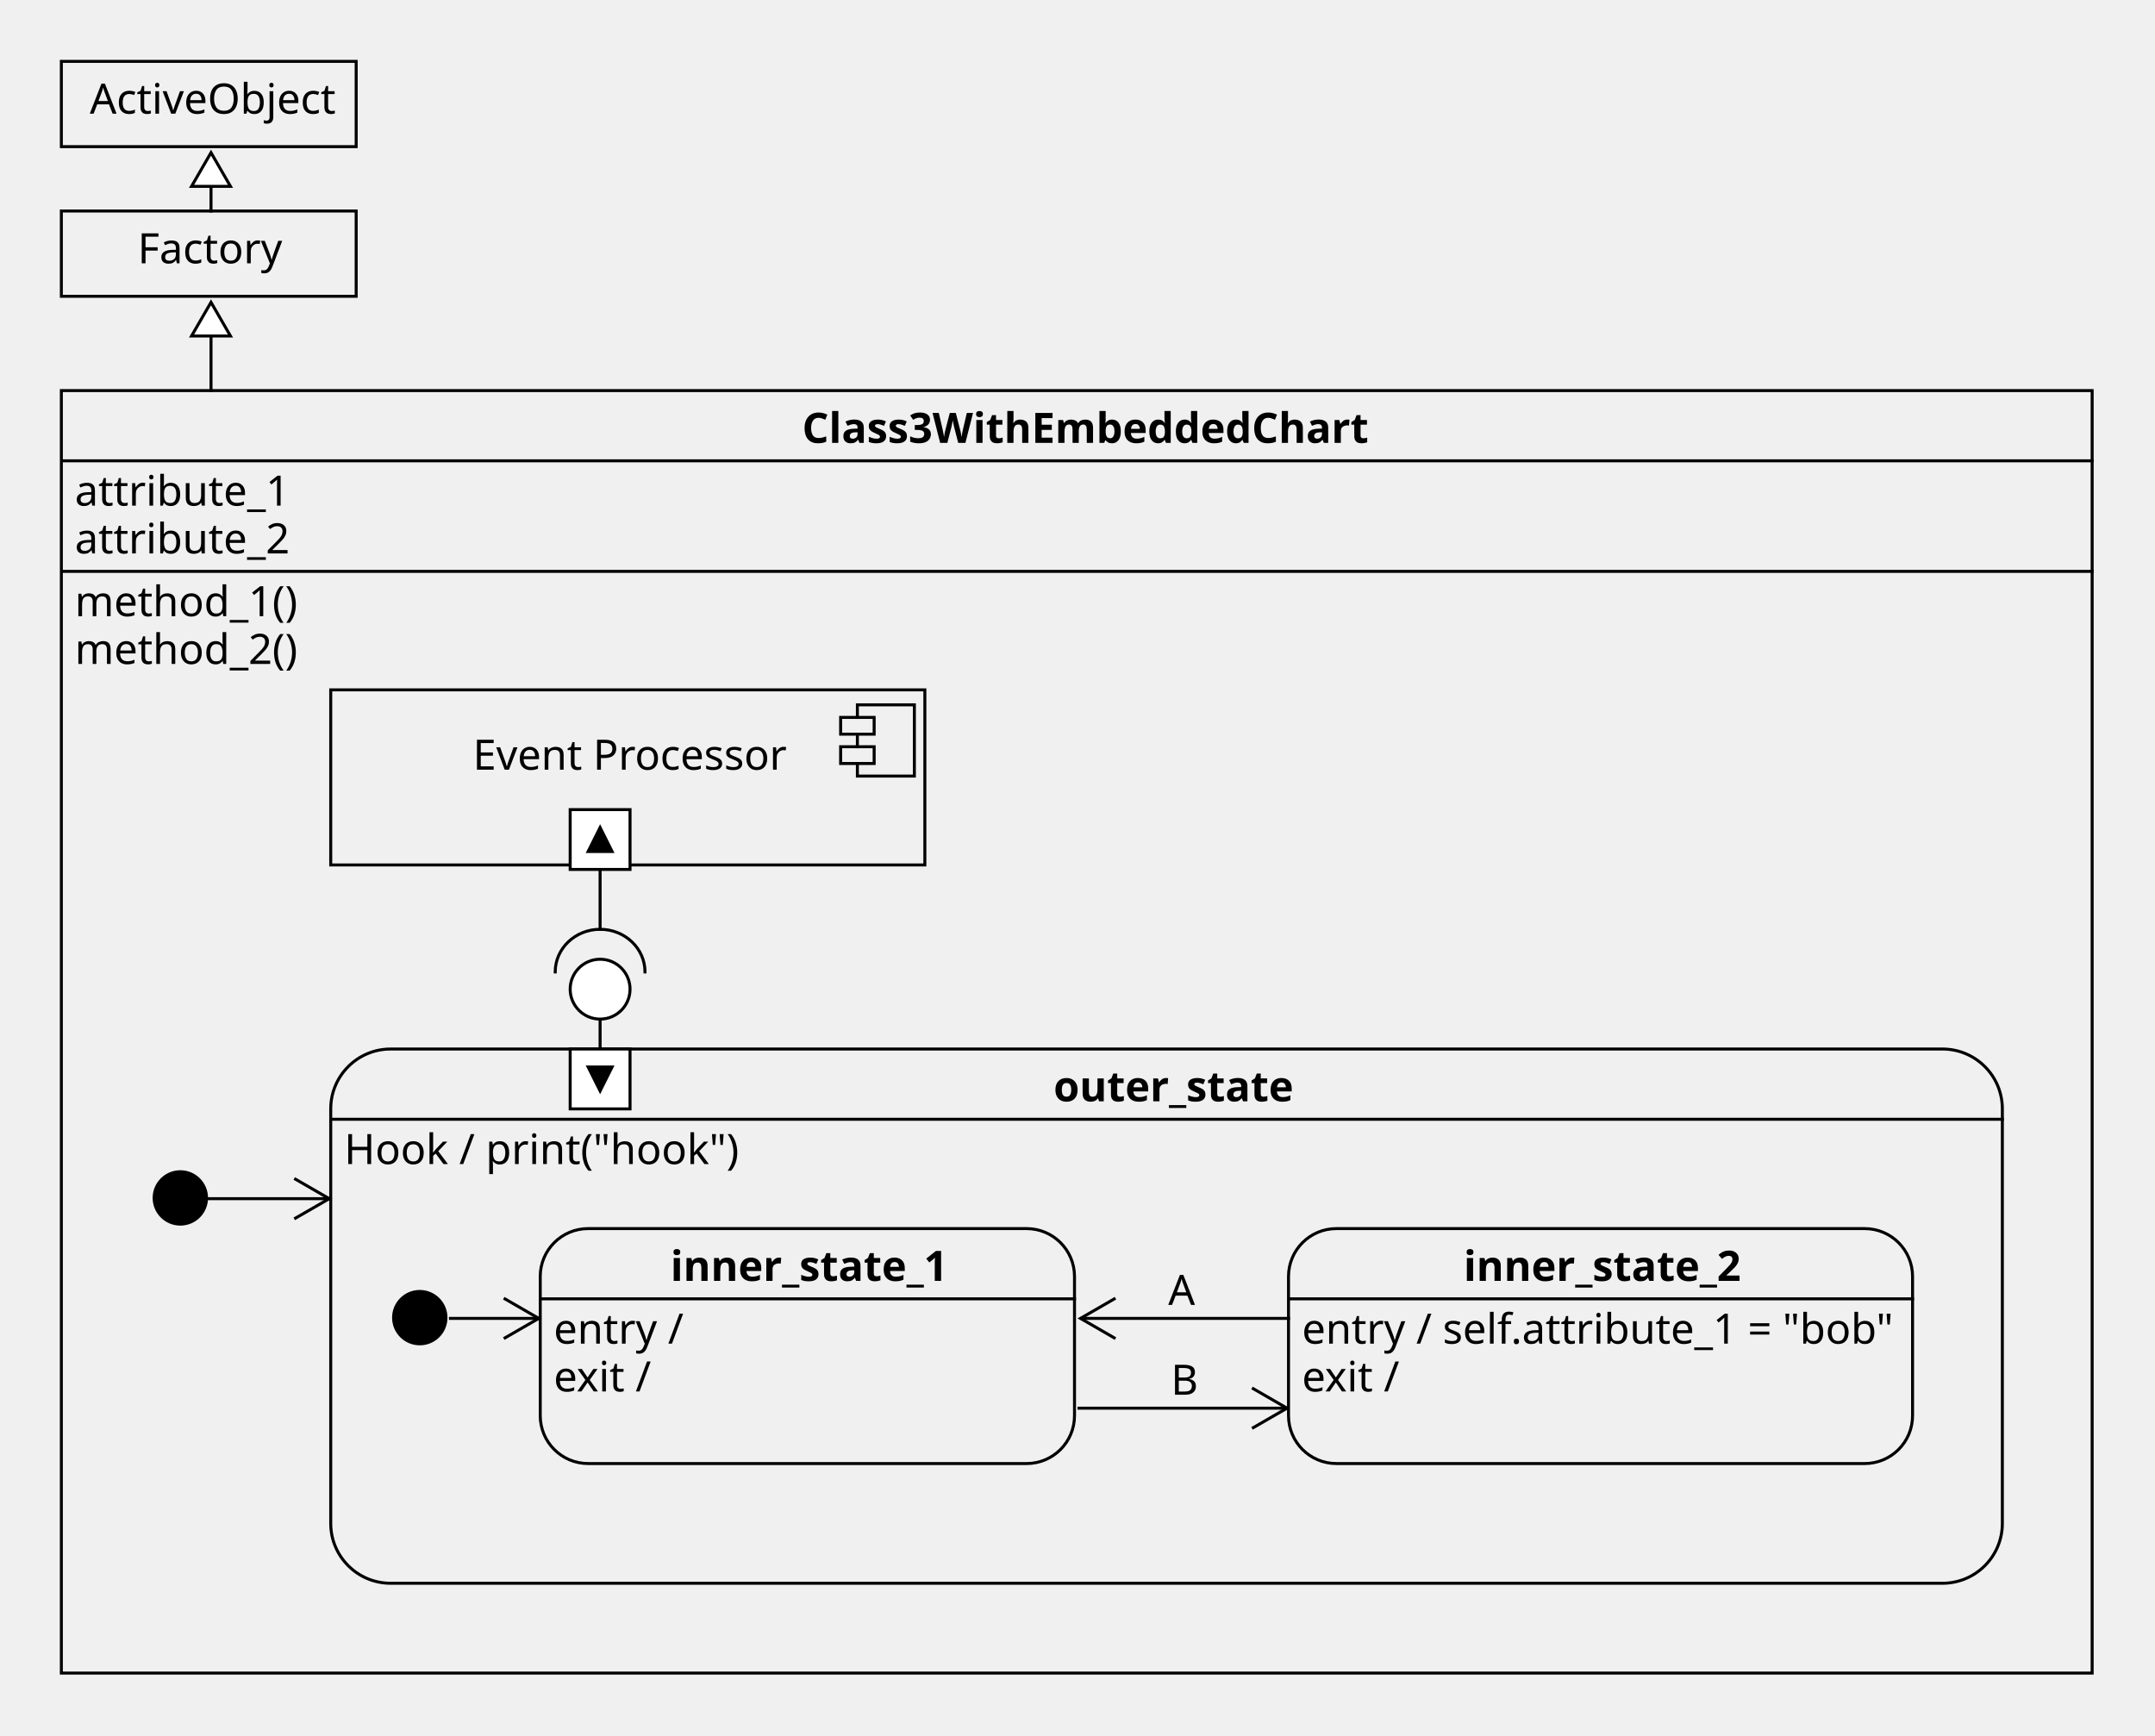
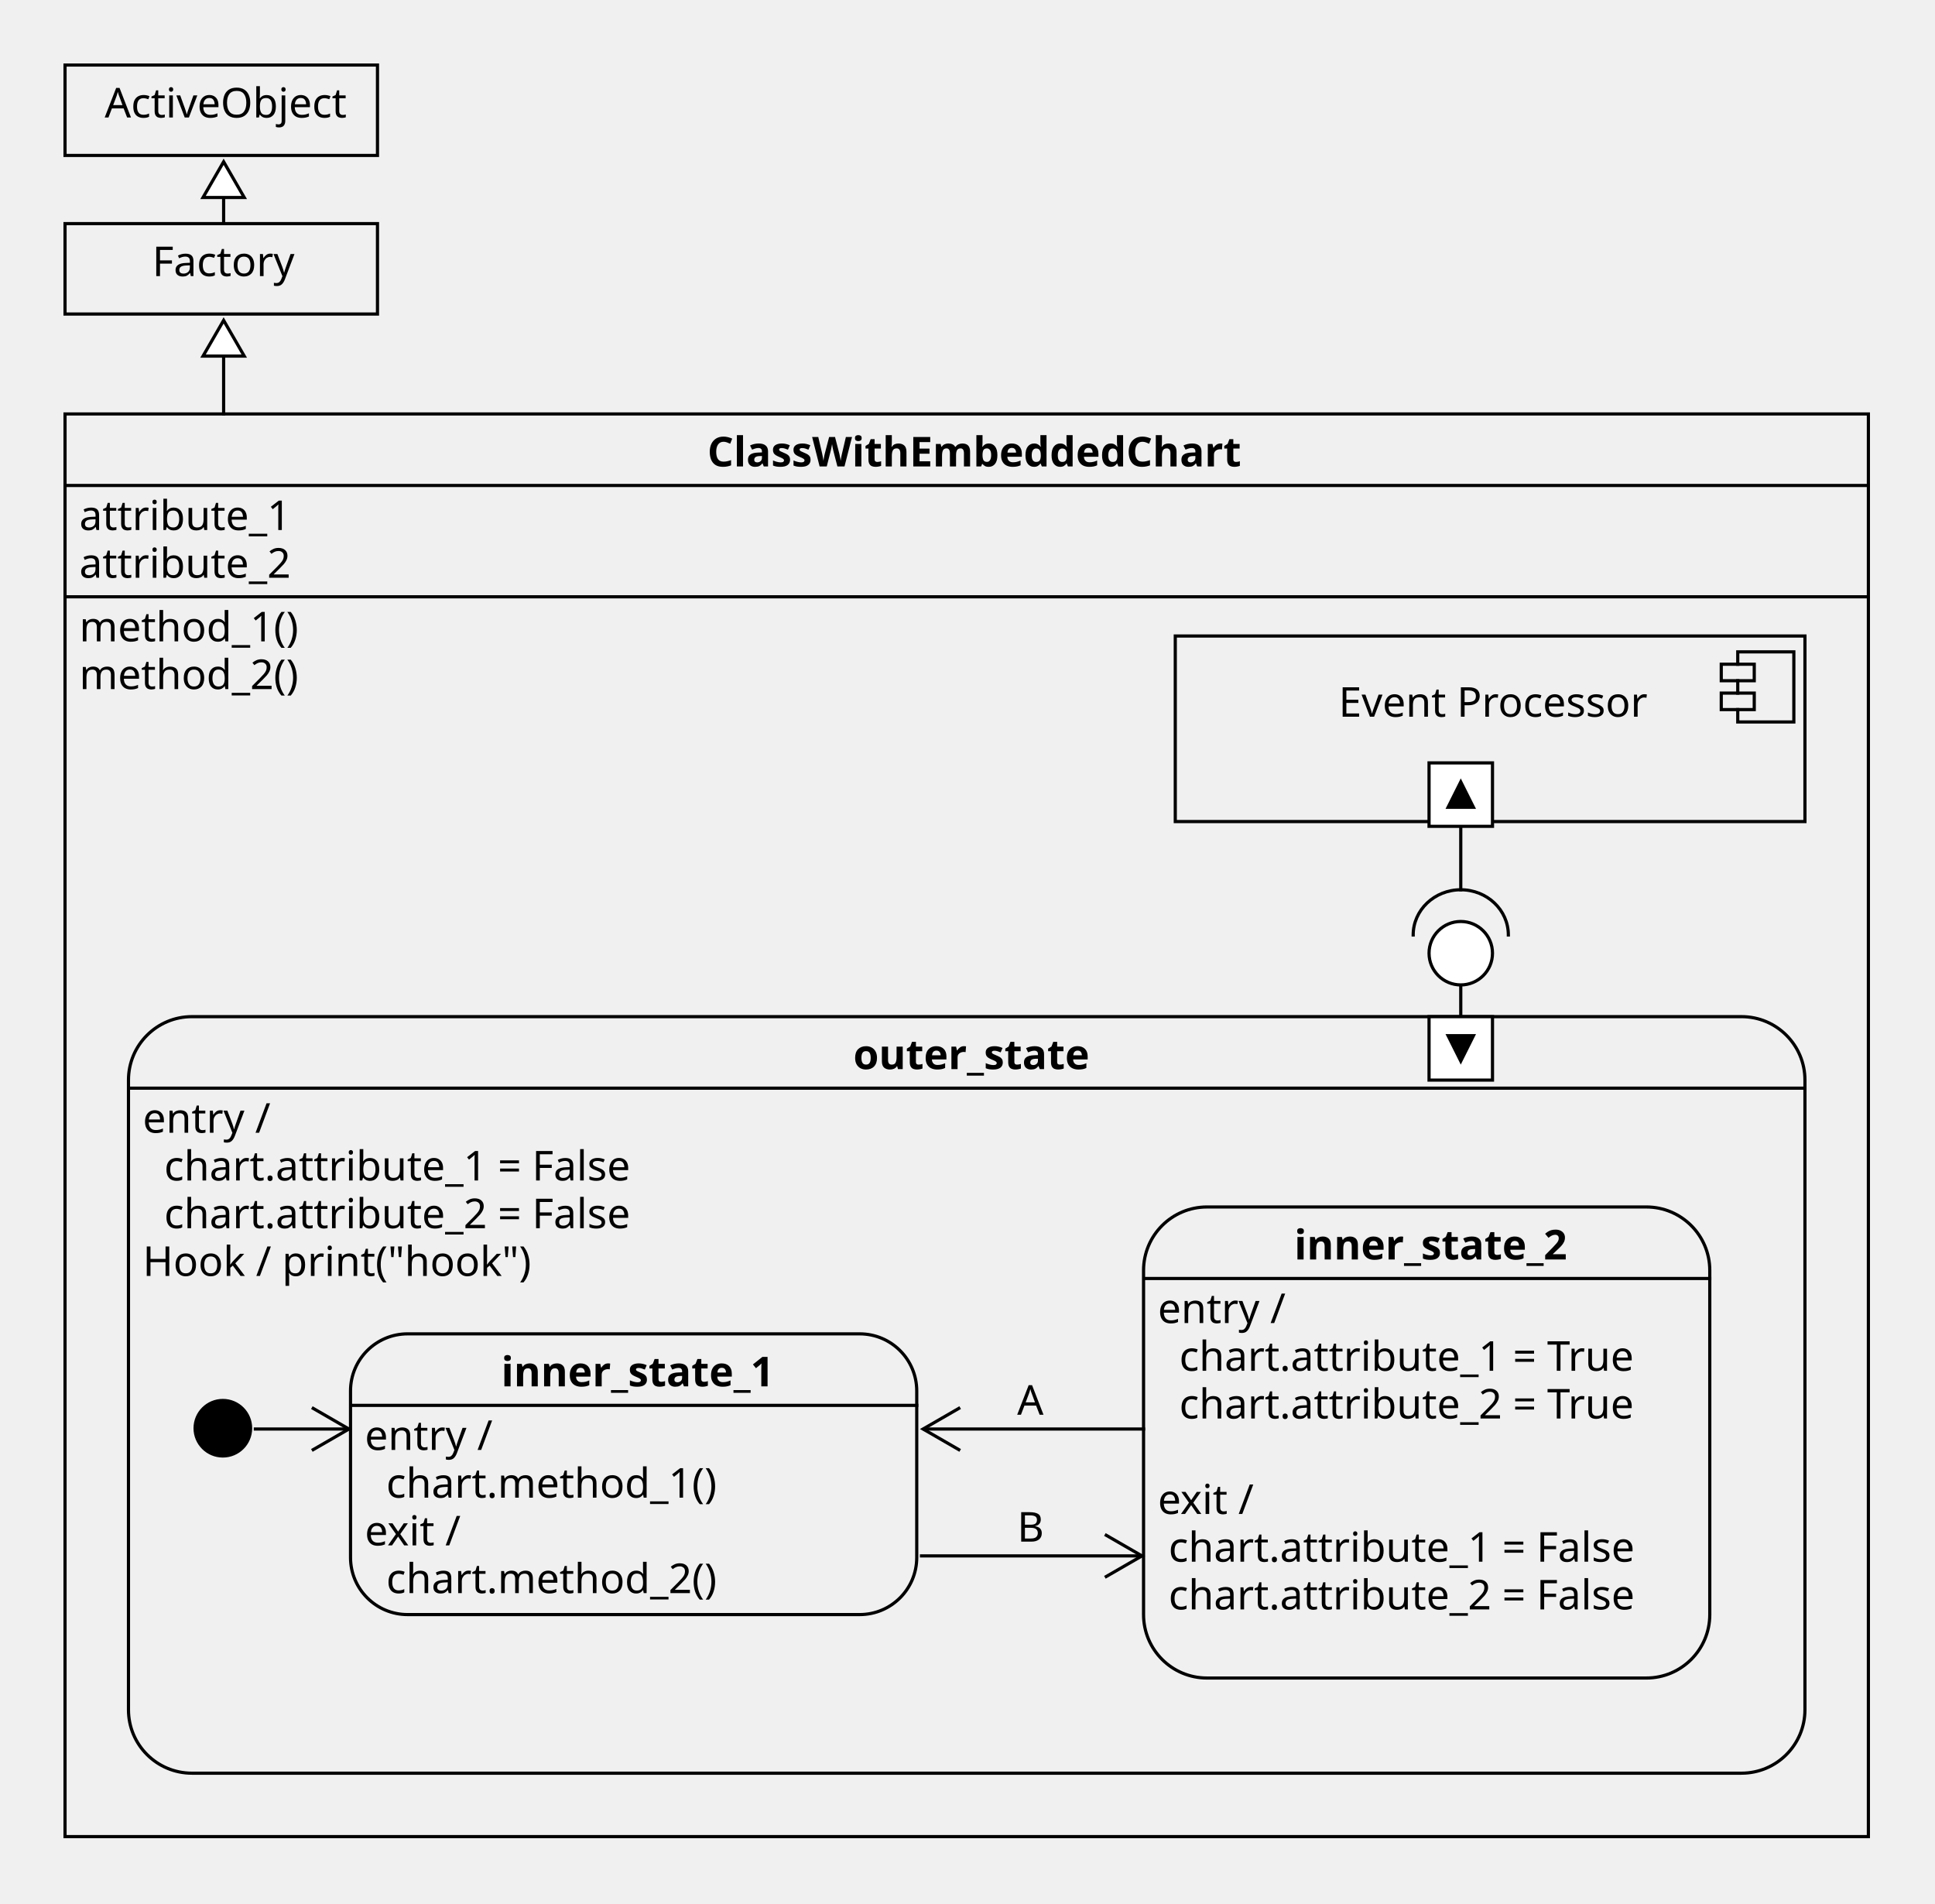
- <svg xmlns="http://www.w3.org/2000/svg" fill-opacity="1" color-rendering="auto" color-interpolation="auto" text-rendering="auto" stroke="black" stroke-linecap="square" width="720" stroke-miterlimit="10" shape-rendering="auto" stroke-opacity="1" fill="black" stroke-dasharray="none" font-weight="normal" stroke-width="1" viewBox="350 90 720 580" height="580" font-family="'Dialog'" font-style="normal" stroke-linejoin="miter" font-size="12px" stroke-dashoffset="0" image-rendering="auto">
+ <svg xmlns="http://www.w3.org/2000/svg" fill-opacity="1" color-rendering="auto" color-interpolation="auto" text-rendering="auto" stroke="black" stroke-linecap="square" width="610" stroke-miterlimit="10" shape-rendering="auto" stroke-opacity="1" fill="black" stroke-dasharray="none" font-weight="normal" stroke-width="1" viewBox="240 100 610 600" height="600" font-family="'Dialog'" font-style="normal" stroke-linejoin="miter" font-size="12px" stroke-dashoffset="0" image-rendering="auto">
  <defs id="genericDefs" />
  <g>
    <defs id="defs1">
      <clipPath clipPathUnits="userSpaceOnUse" id="clipPath1">
        <path d="M0 0 L2147483647 0 L2147483647 2147483647 L0 2147483647 L0 0 Z" />
      </clipPath>
      <clipPath clipPathUnits="userSpaceOnUse" id="clipPath2">
        <path d="M0 0 L0 20 L20 20 L20 0 Z" />
      </clipPath>
      <clipPath clipPathUnits="userSpaceOnUse" id="clipPath3">
-         <path d="M0 0 L0 80 L210 80 L210 0 Z" />
+         <path d="M0 0 L0 150 L180 150 L180 0 Z" />
      </clipPath>
      <clipPath clipPathUnits="userSpaceOnUse" id="clipPath4">
-         <path d="M0 0 L0 80 L180 80 L180 0 Z" />
+         <path d="M0 0 L0 90 L180 90 L180 0 Z" />
      </clipPath>
      <clipPath clipPathUnits="userSpaceOnUse" id="clipPath5">
+         <path d="M0 0 L0 240 L530 240 L530 0 Z" />
+       </clipPath>
+       <clipPath clipPathUnits="userSpaceOnUse" id="clipPath6">
        <path d="M0 0 L0 60 L200 60 L200 0 Z" />
      </clipPath>
-       <clipPath clipPathUnits="userSpaceOnUse" id="clipPath6">
-         <path d="M0 0 L0 430 L680 430 L680 0 Z" />
-       </clipPath>
      <clipPath clipPathUnits="userSpaceOnUse" id="clipPath7">
-         <path d="M0 0 L0 30 L100 30 L100 0 Z" />
+         <path d="M0 0 L0 450 L570 450 L570 0 Z" />
      </clipPath>
      <clipPath clipPathUnits="userSpaceOnUse" id="clipPath8">
-         <path d="M0 0 L0 180 L560 180 L560 0 Z" />
+         <path d="M0 0 L0 30 L100 30 L100 0 Z" />
      </clipPath>
      <clipPath clipPathUnits="userSpaceOnUse" id="clipPath9">
        <path d="M0 0 L0 30 L60 30 L60 0 Z" />
      </clipPath>
      <clipPath clipPathUnits="userSpaceOnUse" id="clipPath10">
        <path d="M0 0 L0 40 L100 40 L100 0 Z" />
      </clipPath>
      <clipPath clipPathUnits="userSpaceOnUse" id="clipPath11">
-         <path d="M0 0 L0 30 L80 30 L80 0 Z" />
+         <path d="M0 0 L0 50 L30 50 L30 0 Z" />
      </clipPath>
      <clipPath clipPathUnits="userSpaceOnUse" id="clipPath12">
-         <path d="M0 0 L0 50 L30 50 L30 0 Z" />
+         <path d="M0 0 L0 60 L30 60 L30 0 Z" />
      </clipPath>
      <clipPath clipPathUnits="userSpaceOnUse" id="clipPath13">
-         <path d="M0 0 L0 60 L30 60 L30 0 Z" />
-       </clipPath>
-       <clipPath clipPathUnits="userSpaceOnUse" id="clipPath14">
        <path d="M0 0 L0 70 L50 70 L50 0 Z" />
      </clipPath>
    </defs>
-     <g transform="translate(480,520)">
+     <g transform="translate(300,540)">
      <circle r="8.75" clip-path="url(#clipPath2)" cx="10.25" cy="10.25" stroke="none" />
      <circle fill="none" r="8.75" clip-path="url(#clipPath2)" cx="10.25" cy="10.25" />
    </g>
-     <g fill="rgb(255,255,255)" fill-opacity="0" transform="translate(780,500)" stroke-opacity="0" stroke="rgb(255,255,255)">
-       <rect x="0.5" y="0.5" clip-path="url(#clipPath3)" width="208.5" rx="16" ry="16" height="78.5" stroke="none" />
+     <g fill="rgb(255,255,255)" fill-opacity="0" transform="translate(600,480)" stroke-opacity="0" stroke="rgb(255,255,255)">
+       <rect x="0.5" y="0.5" clip-path="url(#clipPath3)" width="178.5" rx="20" ry="20" height="148.5" stroke="none" />
    </g>
-     <g transform="translate(780,500)">
-       <rect x="0.5" y="0.5" clip-path="url(#clipPath3)" fill="none" width="208.5" rx="16" ry="16" height="78.5" />
-       <text x="59" font-size="14px" y="17.969" clip-path="url(#clipPath3)" font-family="sans-serif" stroke="none" font-weight="bold" xml:space="preserve">inner_state_2</text>
-       <path fill="none" d="M1 23.969 L209 23.969" clip-path="url(#clipPath3)" />
-       <text x="5" font-size="14px" y="38.938" clip-path="url(#clipPath3)" font-family="sans-serif" stroke="none" xml:space="preserve">entry / self.attribute_1 = "bob"</text>
-       <text x="5" font-size="14px" y="54.906" clip-path="url(#clipPath3)" font-family="sans-serif" stroke="none" xml:space="preserve">exit / </text>
+     <g transform="translate(600,480)">
+       <rect x="0.5" y="0.5" clip-path="url(#clipPath3)" fill="none" width="178.5" rx="20" ry="20" height="148.5" />
+       <text x="48" font-size="13px" y="17.047" clip-path="url(#clipPath3)" font-family="sans-serif" stroke="none" font-weight="bold" xml:space="preserve">inner_state_2</text>
+       <path fill="none" d="M1 23.047 L179 23.047" clip-path="url(#clipPath3)" />
+       <text x="5" font-size="13px" y="37.094" clip-path="url(#clipPath3)" font-family="sans-serif" stroke="none" xml:space="preserve">entry /</text>
+       <text x="5" font-size="13px" y="52.141" clip-path="url(#clipPath3)" font-family="sans-serif" stroke="none" xml:space="preserve">  chart.attribute_1 = True</text>
+       <text x="5" font-size="13px" y="67.188" clip-path="url(#clipPath3)" font-family="sans-serif" stroke="none" xml:space="preserve">  chart.attribute_2 = True</text>
+       <text x="5" font-size="13px" y="82.234" clip-path="url(#clipPath3)" font-family="sans-serif" stroke="none" xml:space="preserve">  </text>
+       <text x="5" font-size="13px" y="97.281" clip-path="url(#clipPath3)" font-family="sans-serif" stroke="none" xml:space="preserve">exit / </text>
+       <text x="5" font-size="13px" y="112.328" clip-path="url(#clipPath3)" font-family="sans-serif" stroke="none" xml:space="preserve">	chart.attribute_1 = False</text>
+       <text x="5" font-size="13px" y="127.375" clip-path="url(#clipPath3)" font-family="sans-serif" stroke="none" xml:space="preserve">	chart.attribute_2 = False</text>
    </g>
-     <g fill="rgb(255,255,255)" fill-opacity="0" transform="translate(530,500)" stroke-opacity="0" stroke="rgb(255,255,255)">
-       <rect x="0.5" y="0.5" clip-path="url(#clipPath4)" width="178.5" rx="16" ry="16" height="78.5" stroke="none" />
+     <g fill="rgb(255,255,255)" fill-opacity="0" transform="translate(350,520)" stroke-opacity="0" stroke="rgb(255,255,255)">
+       <rect x="0.5" y="0.5" clip-path="url(#clipPath4)" width="178.5" rx="18" ry="18" height="88.5" stroke="none" />
    </g>
-     <g transform="translate(530,500)">
-       <rect x="0.5" y="0.5" clip-path="url(#clipPath4)" fill="none" width="178.5" rx="16" ry="16" height="78.5" />
-       <text x="44" font-size="14px" y="17.969" clip-path="url(#clipPath4)" font-family="sans-serif" stroke="none" font-weight="bold" xml:space="preserve">inner_state_1</text>
-       <path fill="none" d="M1 23.969 L179 23.969" clip-path="url(#clipPath4)" />
-       <text x="5" font-size="14px" y="38.938" clip-path="url(#clipPath4)" font-family="sans-serif" stroke="none" xml:space="preserve">entry /</text>
-       <text x="5" font-size="14px" y="54.906" clip-path="url(#clipPath4)" font-family="sans-serif" stroke="none" xml:space="preserve">exit / </text>
+     <g transform="translate(350,520)">
+       <rect x="0.5" y="0.5" clip-path="url(#clipPath4)" fill="none" width="178.5" rx="18" ry="18" height="88.5" />
+       <text x="48" font-size="13px" y="17.047" clip-path="url(#clipPath4)" font-family="sans-serif" stroke="none" font-weight="bold" xml:space="preserve">inner_state_1</text>
+       <path fill="none" d="M1 23.047 L179 23.047" clip-path="url(#clipPath4)" />
+       <text x="5" font-size="13px" y="37.094" clip-path="url(#clipPath4)" font-family="sans-serif" stroke="none" xml:space="preserve">entry /</text>
+       <text x="5" font-size="13px" y="52.141" clip-path="url(#clipPath4)" font-family="sans-serif" stroke="none" xml:space="preserve">  chart.method_1()</text>
+       <text x="5" font-size="13px" y="67.188" clip-path="url(#clipPath4)" font-family="sans-serif" stroke="none" xml:space="preserve">exit / </text>
+       <text x="5" font-size="13px" y="82.234" clip-path="url(#clipPath4)" font-family="sans-serif" stroke="none" xml:space="preserve">  chart.method_2()</text>
    </g>
-     <g transform="translate(400,480)">
-       <circle r="8.75" clip-path="url(#clipPath2)" cx="10.25" cy="10.25" stroke="none" />
-       <circle fill="none" r="8.75" clip-path="url(#clipPath2)" cx="10.25" cy="10.25" />
+     <g fill="rgb(255,255,255)" fill-opacity="0" transform="translate(280,420)" stroke-opacity="0" stroke="rgb(255,255,255)">
+       <rect x="0.5" y="0.5" clip-path="url(#clipPath5)" width="528.5" rx="20" ry="20" height="238.5" stroke="none" />
    </g>
-     <g fill="rgb(255,255,255)" fill-opacity="0" transform="translate(460,320)" stroke-opacity="0" stroke="rgb(255,255,255)">
-       <rect x="170.86" width="11.2" height="5.6" y="9.7" clip-path="url(#clipPath5)" stroke="none" />
+     <g transform="translate(280,420)">
+       <rect x="0.5" y="0.5" clip-path="url(#clipPath5)" fill="none" width="528.5" rx="20" ry="20" height="238.5" />
+       <text x="229" font-size="13px" y="17.047" clip-path="url(#clipPath5)" font-family="sans-serif" stroke="none" font-weight="bold" xml:space="preserve">outer_state</text>
+       <path fill="none" d="M1 23.047 L529 23.047" clip-path="url(#clipPath5)" />
+       <text x="5" font-size="13px" y="37.094" clip-path="url(#clipPath5)" font-family="sans-serif" stroke="none" xml:space="preserve">entry /</text>
+       <text x="5" font-size="13px" y="52.141" clip-path="url(#clipPath5)" font-family="sans-serif" stroke="none" xml:space="preserve">  chart.attribute_1 = False</text>
+       <text x="5" font-size="13px" y="67.188" clip-path="url(#clipPath5)" font-family="sans-serif" stroke="none" xml:space="preserve">  chart.attribute_2 = False</text>
+       <text x="5" font-size="13px" y="82.234" clip-path="url(#clipPath5)" font-family="sans-serif" stroke="none" xml:space="preserve">Hook / print("hook")</text>
    </g>
-     <g transform="translate(460,320)">
-       <rect fill="none" x="170.86" width="11.2" height="5.6" y="9.7" clip-path="url(#clipPath5)" />
+     <g fill="rgb(255,255,255)" fill-opacity="0" transform="translate(610,300)" stroke-opacity="0" stroke="rgb(255,255,255)">
+       <rect x="0.5" width="198.5" height="58.5" y="0.5" clip-path="url(#clipPath6)" stroke="none" />
    </g>
-     <g fill="rgb(255,255,255)" fill-opacity="0" transform="translate(460,320)" stroke-opacity="0" stroke="rgb(255,255,255)">
-       <rect x="170.86" width="11.2" height="5.6" y="19.5" clip-path="url(#clipPath5)" stroke="none" />
+     <g transform="translate(610,300)">
+       <rect fill="none" x="0.5" width="198.5" height="58.5" y="0.5" clip-path="url(#clipPath6)" />
    </g>
-     <g transform="translate(460,320)">
-       <rect fill="none" x="170.86" width="11.2" height="5.6" y="19.5" clip-path="url(#clipPath5)" />
-       <path fill="none" d="M176.46 15.3 L176.46 19.5" clip-path="url(#clipPath5)" />
-       <path fill="none" d="M176.46 9.7 L176.46 5.5 L195.5 5.5 L195.5 29.3 L176.46 29.3 L176.46 25.1" clip-path="url(#clipPath5)" />
+     <g fill="rgb(255,255,255)" fill-opacity="0" transform="translate(610,300)" stroke-opacity="0" stroke="rgb(255,255,255)">
+       <rect x="172.62" width="10.4" height="5.2" y="9.4" clip-path="url(#clipPath6)" stroke="none" />
    </g>
-     <g fill="rgb(255,255,255)" fill-opacity="0" transform="translate(460,320)" stroke-opacity="0" stroke="rgb(255,255,255)">
-       <rect x="0.5" width="198.5" height="58.5" y="0.5" clip-path="url(#clipPath5)" stroke="none" />
+     <g transform="translate(610,300)">
+       <rect fill="none" x="172.62" width="10.4" height="5.2" y="9.4" clip-path="url(#clipPath6)" />
    </g>
-     <g transform="translate(460,320)">
-       <rect fill="none" x="0.5" width="198.5" height="58.5" y="0.5" clip-path="url(#clipPath5)" />
-       <text x="48" font-size="14px" y="27.169" clip-path="url(#clipPath5)" font-family="sans-serif" stroke="none" xml:space="preserve">Event Processor</text>
+     <g fill="rgb(255,255,255)" fill-opacity="0" transform="translate(610,300)" stroke-opacity="0" stroke="rgb(255,255,255)">
+       <rect x="172.62" width="10.4" height="5.2" y="18.5" clip-path="url(#clipPath6)" stroke="none" />
    </g>
-     <g fill="rgb(255,255,255)" fill-opacity="0" transform="translate(370,220)" stroke-opacity="0" stroke="rgb(255,255,255)">
-       <rect x="0.5" width="678.5" height="428.5" y="0.5" clip-path="url(#clipPath6)" stroke="none" />
+     <g transform="translate(610,300)">
+       <rect fill="none" x="172.62" width="10.4" height="5.2" y="18.5" clip-path="url(#clipPath6)" />
+       <path fill="none" d="M177.82 14.6 L177.82 18.5" clip-path="url(#clipPath6)" />
+       <path fill="none" d="M177.82 9.4 L177.82 5.5 L195.5 5.5 L195.5 27.6 L177.82 27.6 L177.82 23.7" clip-path="url(#clipPath6)" />
+       <text x="52" font-size="13px" y="25.947" clip-path="url(#clipPath6)" font-family="sans-serif" stroke="none" xml:space="preserve">Event Processor</text>
    </g>
-     <g transform="translate(370,220)">
-       <rect fill="none" x="0.5" width="678.5" height="428.5" y="0.5" clip-path="url(#clipPath6)" />
-       <text x="248" font-size="14px" y="17.969" clip-path="url(#clipPath6)" font-family="sans-serif" stroke="none" font-weight="bold" xml:space="preserve">Class3WithEmbeddedChart</text>
-       <path fill="none" d="M1 23.969 L679 23.969" clip-path="url(#clipPath6)" />
-       <text x="5" font-size="14px" y="38.938" clip-path="url(#clipPath6)" font-family="sans-serif" stroke="none" xml:space="preserve">attribute_1</text>
-       <text x="5" font-size="14px" y="54.906" clip-path="url(#clipPath6)" font-family="sans-serif" stroke="none" xml:space="preserve">attribute_2</text>
-       <path fill="none" d="M1 60.906 L679 60.906" clip-path="url(#clipPath6)" />
-       <text x="5" font-size="14px" y="75.875" clip-path="url(#clipPath6)" font-family="sans-serif" stroke="none" xml:space="preserve">method_1()</text>
-       <text x="5" font-size="14px" y="91.844" clip-path="url(#clipPath6)" font-family="sans-serif" stroke="none" xml:space="preserve">method_2()</text>
+     <g fill="rgb(255,255,255)" fill-opacity="0" transform="translate(260,230)" stroke-opacity="0" stroke="rgb(255,255,255)">
+       <rect x="0.5" width="568.5" height="448.5" y="0.5" clip-path="url(#clipPath7)" stroke="none" />
    </g>
-     <g fill="rgb(255,255,255)" fill-opacity="0" transform="translate(370,110)" stroke-opacity="0" stroke="rgb(255,255,255)">
-       <rect x="0.5" width="98.5" height="28.5" y="0.5" clip-path="url(#clipPath7)" stroke="none" />
+     <g transform="translate(260,230)">
+       <rect fill="none" x="0.5" width="568.5" height="448.5" y="0.5" clip-path="url(#clipPath7)" />
+       <text x="203" font-size="13px" y="17.047" clip-path="url(#clipPath7)" font-family="sans-serif" stroke="none" font-weight="bold" xml:space="preserve">ClassWithEmbeddedChart</text>
+       <path fill="none" d="M1 23.047 L569 23.047" clip-path="url(#clipPath7)" />
+       <text x="5" font-size="13px" y="37.094" clip-path="url(#clipPath7)" font-family="sans-serif" stroke="none" xml:space="preserve">attribute_1</text>
+       <text x="5" font-size="13px" y="52.141" clip-path="url(#clipPath7)" font-family="sans-serif" stroke="none" xml:space="preserve">attribute_2</text>
+       <path fill="none" d="M1 58.141 L569 58.141" clip-path="url(#clipPath7)" />
+       <text x="5" font-size="13px" y="72.188" clip-path="url(#clipPath7)" font-family="sans-serif" stroke="none" xml:space="preserve">method_1()</text>
+       <text x="5" font-size="13px" y="87.234" clip-path="url(#clipPath7)" font-family="sans-serif" stroke="none" xml:space="preserve">method_2()</text>
    </g>
-     <g transform="translate(370,110)">
-       <rect fill="none" x="0.5" width="98.5" height="28.5" y="0.5" clip-path="url(#clipPath7)" />
-       <text x="10" font-size="14px" y="17.969" clip-path="url(#clipPath7)" font-family="sans-serif" stroke="none" xml:space="preserve">ActiveObject</text>
+     <g fill="rgb(255,255,255)" fill-opacity="0" transform="translate(260,120)" stroke-opacity="0" stroke="rgb(255,255,255)">
+       <rect x="0.5" width="98.5" height="28.5" y="0.5" clip-path="url(#clipPath8)" stroke="none" />
    </g>
-     <g fill="rgb(255,255,255)" fill-opacity="0" transform="translate(370,160)" stroke-opacity="0" stroke="rgb(255,255,255)">
-       <rect x="0.5" width="98.5" height="28.5" y="0.5" clip-path="url(#clipPath7)" stroke="none" />
+     <g transform="translate(260,120)">
+       <rect fill="none" x="0.5" width="98.5" height="28.5" y="0.5" clip-path="url(#clipPath8)" />
+       <text x="13" font-size="13px" y="17.047" clip-path="url(#clipPath8)" font-family="sans-serif" stroke="none" xml:space="preserve">ActiveObject</text>
    </g>
-     <g transform="translate(370,160)">
-       <rect fill="none" x="0.5" width="98.5" height="28.5" y="0.5" clip-path="url(#clipPath7)" />
-       <text x="26" font-size="14px" y="17.969" clip-path="url(#clipPath7)" font-family="sans-serif" stroke="none" xml:space="preserve">Factory</text>
+     <g fill="rgb(255,255,255)" fill-opacity="0" transform="translate(260,170)" stroke-opacity="0" stroke="rgb(255,255,255)">
+       <rect x="0.5" width="98.5" height="28.5" y="0.5" clip-path="url(#clipPath8)" stroke="none" />
    </g>
-     <g fill="rgb(255,255,255)" fill-opacity="0" transform="translate(460,440)" stroke-opacity="0" stroke="rgb(255,255,255)">
-       <rect x="0.5" y="0.5" clip-path="url(#clipPath8)" width="558.5" rx="20" ry="20" height="178.5" stroke="none" />
+     <g transform="translate(260,170)">
+       <rect fill="none" x="0.5" width="98.5" height="28.5" y="0.5" clip-path="url(#clipPath8)" />
+       <text x="28" font-size="13px" y="17.047" clip-path="url(#clipPath8)" font-family="sans-serif" stroke="none" xml:space="preserve">Factory</text>
    </g>
-     <g transform="translate(460,440)">
-       <rect x="0.5" y="0.5" clip-path="url(#clipPath8)" fill="none" width="558.5" rx="20" ry="20" height="178.5" />
-       <text x="242" font-size="14px" y="17.969" clip-path="url(#clipPath8)" font-family="sans-serif" stroke="none" font-weight="bold" xml:space="preserve">outer_state</text>
-       <path fill="none" d="M1 23.969 L559 23.969" clip-path="url(#clipPath8)" />
-       <text x="5" font-size="14px" y="38.938" clip-path="url(#clipPath8)" font-family="sans-serif" stroke="none" xml:space="preserve">Hook / print("hook")</text>
-     </g>
-     <g transform="translate(490,520)">
+     <g transform="translate(310,540)">
      <path fill="none" d="M10.5 10.5 L39.5 10.5" clip-path="url(#clipPath9)" />
      <path fill="none" d="M28.742 17 L40 10.5 L28.742 4" clip-path="url(#clipPath9)" />
    </g>
-     <g transform="translate(700,540)">
+     <g transform="translate(520,570)">
      <path fill="none" d="M10.5 20.5 L79.5 20.5" clip-path="url(#clipPath10)" />
      <path fill="none" d="M68.742 27 L80 20.5 L68.742 14" clip-path="url(#clipPath10)" />
-       <text x="41.219" font-size="14px" y="16" clip-path="url(#clipPath10)" font-family="sans-serif" stroke="none" xml:space="preserve">B</text>
+       <text x="40.665" font-size="13px" y="16" clip-path="url(#clipPath10)" font-family="sans-serif" stroke="none" xml:space="preserve">B</text>
    </g>
-     <g transform="translate(700,510)">
+     <g transform="translate(520,530)">
      <path fill="none" d="M80.5 20.5 L11.5 20.5" clip-path="url(#clipPath10)" />
      <path fill="none" d="M22.258 14 L11 20.5 L22.258 27" clip-path="url(#clipPath10)" />
-       <text x="40.312" font-size="14px" y="16" clip-path="url(#clipPath10)" font-family="sans-serif" stroke="none" xml:space="preserve">A</text>
+       <text x="40.665" font-size="13px" y="16" clip-path="url(#clipPath10)" font-family="sans-serif" stroke="none" xml:space="preserve">A</text>
    </g>
-     <g transform="translate(400,480)">
-       <path fill="none" d="M10.5 10.5 L59.5 10.5" clip-path="url(#clipPath11)" />
-       <path fill="none" d="M48.742 17 L60 10.5 L48.742 4" clip-path="url(#clipPath11)" />
+     <g transform="translate(300,140)">
+       <path fill="none" d="M10.5 11.5 L10.5 30.5" clip-path="url(#clipPath11)" />
+       <path fill="white" d="M4 22.258 L10.5 11 L17 22.258 Z" clip-path="url(#clipPath11)" stroke="none" />
+       <path fill="none" d="M4 22.258 L10.5 11 L17 22.258 Z" clip-path="url(#clipPath11)" />
    </g>
-     <g transform="translate(410,130)">
-       <path fill="none" d="M10.5 11.5 L10.5 30.5" clip-path="url(#clipPath12)" />
+     <g transform="translate(300,190)">
+       <path fill="none" d="M10.5 11.5 L10.5 40.5" clip-path="url(#clipPath12)" />
      <path fill="white" d="M4 22.258 L10.5 11 L17 22.258 Z" clip-path="url(#clipPath12)" stroke="none" />
      <path fill="none" d="M4 22.258 L10.5 11 L17 22.258 Z" clip-path="url(#clipPath12)" />
    </g>
-     <g transform="translate(410,180)">
-       <path fill="none" d="M10.5 11.5 L10.5 40.5" clip-path="url(#clipPath13)" />
-       <path fill="white" d="M4 22.258 L10.5 11 L17 22.258 Z" clip-path="url(#clipPath13)" stroke="none" />
-       <path fill="none" d="M4 22.258 L10.5 11 L17 22.258 Z" clip-path="url(#clipPath13)" />
+     <g transform="translate(680,340)">
+       <path fill="none" d="M20.5 11.5 L20.5 40.5" clip-path="url(#clipPath13)" />
+       <rect x="10.5" y="0.5" clip-path="url(#clipPath13)" fill="white" width="20" height="20" stroke="none" />
+       <rect fill="none" x="10.5" width="20" height="20" y="0.5" clip-path="url(#clipPath13)" />
+       <path d="M20.5 6.5 L24.5 14.5 L16.5 14.5 Z" clip-path="url(#clipPath13)" stroke="none" />
+       <path fill="none" d="M20.5 6.5 L24.5 14.5 L16.5 14.5 Z" clip-path="url(#clipPath13)" />
    </g>
-     <g transform="translate(530,360)">
-       <path fill="none" d="M20.5 11.5 L20.5 40.5" clip-path="url(#clipPath14)" />
-       <rect x="10.5" y="0.5" clip-path="url(#clipPath14)" fill="white" width="20" height="20" stroke="none" />
-       <rect fill="none" x="10.5" width="20" height="20" y="0.5" clip-path="url(#clipPath14)" />
-       <path d="M20.5 6.5 L24.5 14.5 L16.5 14.5 Z" clip-path="url(#clipPath14)" stroke="none" />
-       <path fill="none" d="M20.5 6.5 L24.5 14.5 L16.5 14.5 Z" clip-path="url(#clipPath14)" />
+     <g fill="rgb(255,255,255)" fill-opacity="0" transform="translate(680,340)" stroke-opacity="0" stroke="rgb(255,255,255)">
+       <path d="M35.5 54.75 A15 14.25 0 0 0 5.5 54.75" stroke="none" clip-path="url(#clipPath13)" />
    </g>
-     <g fill="rgb(255,255,255)" fill-opacity="0" transform="translate(530,360)" stroke-opacity="0" stroke="rgb(255,255,255)">
-       <path d="M35.5 54.75 A15 14.25 0 0 0 5.5 54.75" stroke="none" clip-path="url(#clipPath14)" />
+     <g transform="translate(680,340)">
+       <path fill="none" d="M35.5 54.75 A15 14.25 0 0 0 5.5 54.75" clip-path="url(#clipPath13)" />
    </g>
-     <g transform="translate(530,360)">
-       <path fill="none" d="M35.5 54.75 A15 14.25 0 0 0 5.5 54.75" clip-path="url(#clipPath14)" />
-     </g>
-     <g transform="translate(540,410)">
-       <path fill="none" d="M10.5 11.5 L10.5 40.5" clip-path="url(#clipPath13)" />
-       <circle fill="white" r="10" clip-path="url(#clipPath13)" cx="10.5" cy="10.5" stroke="none" />
-       <circle fill="none" r="10" clip-path="url(#clipPath13)" cx="10.5" cy="10.5" />
-       <rect x="0.5" y="30.5" clip-path="url(#clipPath13)" fill="white" width="20" height="20" stroke="none" />
-       <rect fill="none" x="0.5" width="20" height="20" y="30.5" clip-path="url(#clipPath13)" />
-       <path d="M6.5 36.5 L14.5 36.5 L10.5 44.5 Z" clip-path="url(#clipPath13)" stroke="none" />
-       <path fill="none" d="M6.5 36.5 L14.5 36.5 L10.5 44.5 Z" clip-path="url(#clipPath13)" />
+     <g transform="translate(690,390)">
+       <path fill="none" d="M10.5 11.5 L10.5 40.5" clip-path="url(#clipPath12)" />
+       <circle fill="white" r="10" clip-path="url(#clipPath12)" cx="10.5" cy="10.5" stroke="none" />
+       <circle fill="none" r="10" clip-path="url(#clipPath12)" cx="10.5" cy="10.5" />
+       <rect x="0.5" y="30.5" clip-path="url(#clipPath12)" fill="white" width="20" height="20" stroke="none" />
+       <rect fill="none" x="0.5" width="20" height="20" y="30.5" clip-path="url(#clipPath12)" />
+       <path d="M6.5 36.5 L14.5 36.5 L10.5 44.5 Z" clip-path="url(#clipPath12)" stroke="none" />
+       <path fill="none" d="M6.5 36.5 L14.5 36.5 L10.5 44.5 Z" clip-path="url(#clipPath12)" />
    </g>
  </g>
</svg>
